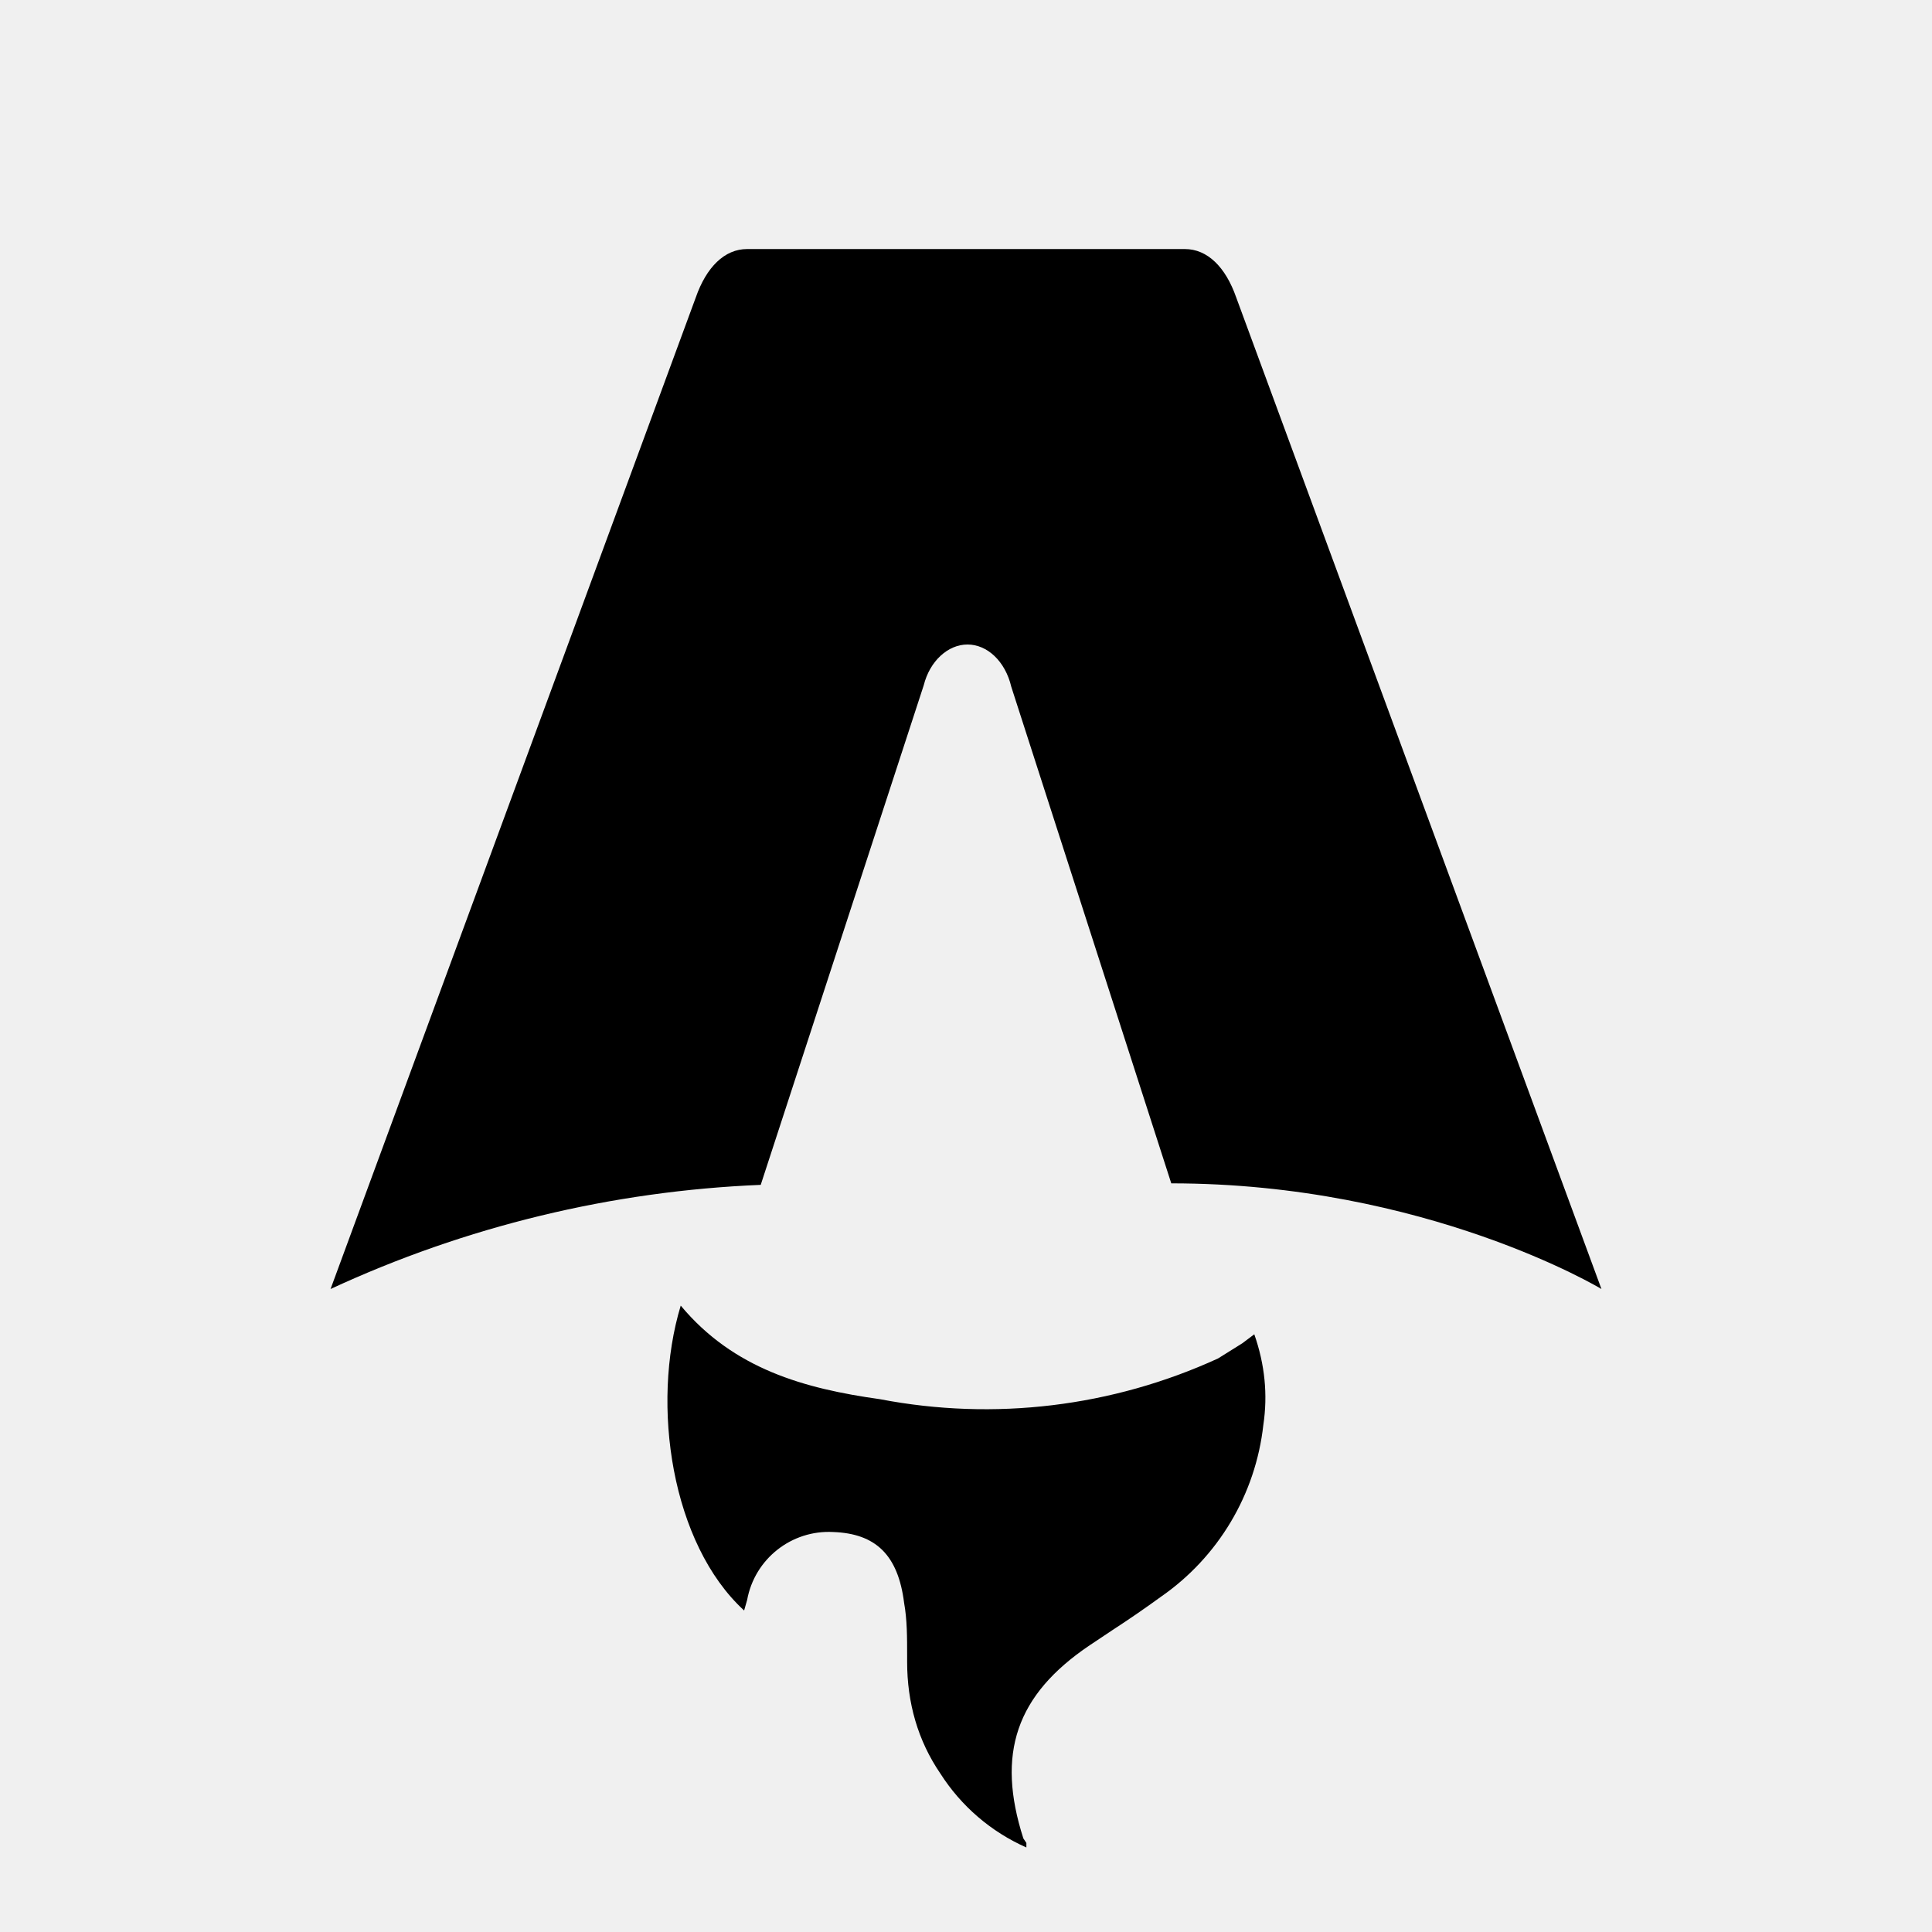
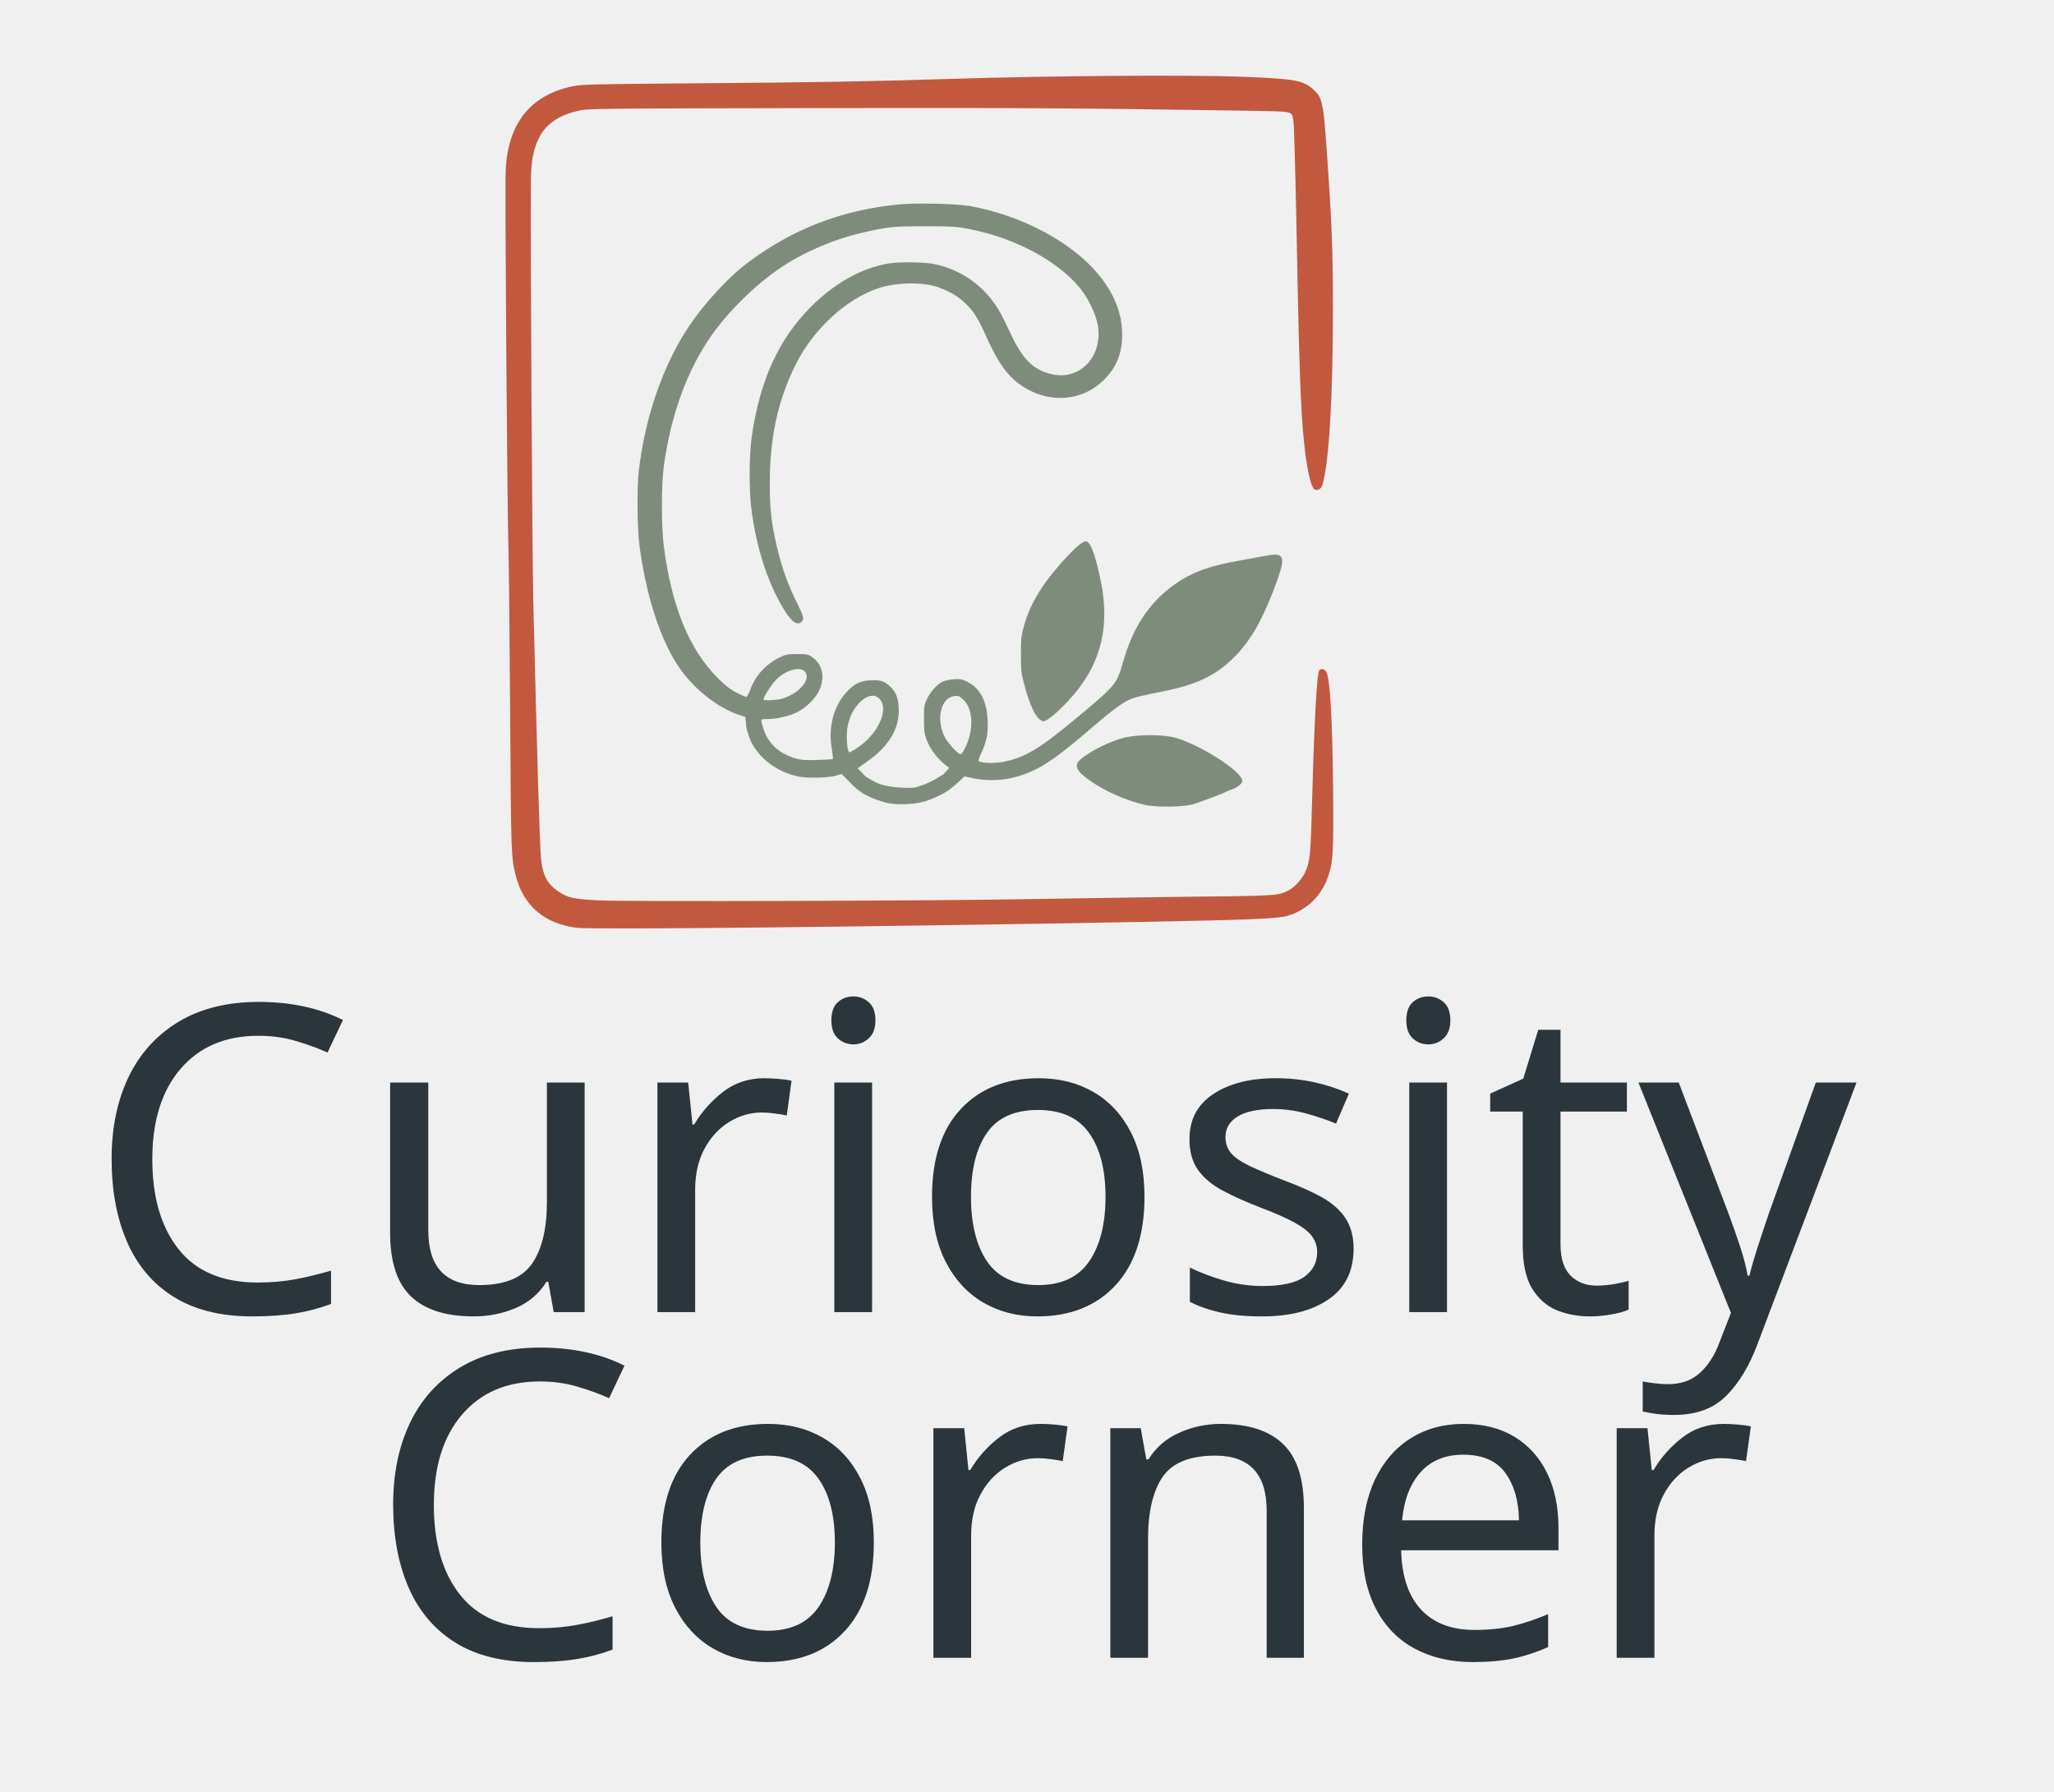
- <svg xmlns="http://www.w3.org/2000/svg" fill="none" viewBox="0 0 128 128">
-   <path d="M50.4 78.5a75.1 75.1 0 0 0-28.5 6.9l24.2-65.7c.7-2 1.9-3.2 3.4-3.2h29c1.5 0 2.7 1.2 3.4 3.2l24.2 65.7s-11.6-7-28.5-7L67 45.5c-.4-1.7-1.6-2.8-2.9-2.8-1.3 0-2.5 1.1-2.9 2.7L50.4 78.5Zm-1.1 28.2Zm-4.2-20.2c-2 6.6-.6 15.8 4.2 20.2a17.5 17.5 0 0 1 .2-.7 5.5 5.5 0 0 1 5.7-4.5c2.8.1 4.3 1.5 4.7 4.7.2 1.1.2 2.3.2 3.5v.4c0 2.7.7 5.2 2.2 7.4a13 13 0 0 0 5.7 4.9v-.3l-.2-.3c-1.8-5.6-.5-9.5 4.4-12.8l1.5-1a73 73 0 0 0 3.2-2.2 16 16 0 0 0 6.8-11.4c.3-2 .1-4-.6-6l-.8.6-1.6 1a37 37 0 0 1-22.4 2.7c-5-.7-9.7-2-13.2-6.2Z" />
+ <svg xmlns="http://www.w3.org/2000/svg" version="1.2" viewBox="69 -96 321 280" width="321" height="280">
  <style>
-         path { fill: #000; }
-         @media (prefers-color-scheme: dark) {
-             path { fill: #FFF; }
-         }
-     </style>
+ 		tspan { white-space:pre } 
+ 		.s0 { fill: #c2593f } 
+ 		.s1 { fill: #7e8d7b } 
+ 		.t2 { font-size: 50px;fill: #2a363b;font-weight: 400;font-family: "RobotoSlab-Regular", "Roboto Slab" } 
+ 	</style>
+   <g id="Layer 1">
+     <path class="s0" d="m159.13 48.99c-5.04-0.62-8.37-3.48-9.55-8.23-0.71-2.85-0.71-3.14-0.86-25.96-0.08-12.28-0.2-23.44-0.25-24.84-0.19-3.94-0.59-57.7-0.43-59.74 0.48-7.08 3.9-11.3 10.31-12.71 1.48-0.33 2.52-0.36 20.06-0.5 17.51-0.12 26.79-0.29 39.16-0.68 15.65-0.5 37.43-0.65 45.52-0.34 8.23 0.33 9.52 0.55 11.06 1.91 1.51 1.34 1.65 1.93 2.19 9.55 0.81 11.53 0.97 15.3 0.97 25.09 0 13.74-0.63 24.06-1.67 27.32-0.21 0.63-0.85 0.91-1.28 0.56-0.54-0.44-1.15-3.32-1.55-7.15-0.56-5.33-0.8-12.18-1.23-35.45-0.16-7.71-0.35-14.41-0.44-14.88-0.31-1.65 0.4-1.5-7.5-1.64-26.49-0.41-35.08-0.46-67.26-0.41-35.41 0.07-35.43 0.07-37.03 0.43-3.17 0.73-5.14 2.14-6.21 4.43-0.87 1.86-1.17 3.63-1.18 7.14-0.07 9.6 0.22 58.26 0.38 64.89 0.59 24.56 1.02 38.85 1.23 40.59 0.31 2.53 1.01 3.82 2.71 4.95 1.47 0.99 2.32 1.18 6.4 1.39 4.4 0.21 53.11 0.07 67.3-0.21 5.21-0.09 15.84-0.24 23.62-0.35 14.93-0.15 15.16-0.17 16.74-0.99 0.96-0.48 2.14-1.77 2.61-2.81 0.82-1.81 0.88-2.66 1.14-12.35 0.32-11.57 0.72-18.8 1.08-19.22 0.28-0.35 0.8-0.28 1.08 0.17 0.61 0.94 0.97 7.14 1.09 18.44 0.09 10.11 0 11.48-0.9 13.91-1.1 2.94-3.46 5.09-6.43 5.87-1.53 0.4-6.21 0.59-21.96 0.89-40.97 0.76-86.43 1.25-88.92 0.93z" />
+     <path class="s1" d="m231.24 16.19c-0.66-0.65-1.51-2.67-2.17-5.21-0.47-1.78-0.52-2.27-0.52-4.69-0.02-2.38 0.05-2.88 0.45-4.41 0.56-2.05 1.49-4.04 2.88-6.13 2.09-3.11 5.92-7.17 6.77-7.17 0.7 0 1.36 1.6 2.21 5.39 1.86 8.21 0.14 14.48-5.58 20.25-1.54 1.56-2.76 2.5-3.23 2.5-0.15 0-0.54-0.23-0.82-0.52z" />
+     <path class="s1" d="m201.92 26.35l-1.39-1.4-0.78 0.24c-1.25 0.38-4.55 0.47-6.06 0.14-3.56-0.75-6.62-3.25-7.63-6.21-0.17-0.51-0.36-1.19-0.41-1.48-0.11-0.57-0.11-0.57 0.55-0.57 0.38 0 0.71-0.08 0.75-0.16 0.03-0.09 0.26-0.23 0.52-0.28 0.43-0.1 0.47-0.07 0.66 0.64 0.67 2.71 2.39 4.43 5.28 5.27 0.8 0.24 1.51 0.28 3.33 0.22 1.27-0.03 2.35-0.1 2.42-0.15 0.05-0.07-0.04-0.84-0.19-1.72-0.56-3.25 0.34-6.6 2.32-8.72 1.18-1.27 2.09-1.74 3.51-1.84 1.63-0.1 2.26 0.04 3.11 0.76 1.05 0.93 1.45 1.79 1.54 3.49q0.28 4.8-5 8.48l-1.42 1.01 0.8 0.8c0.44 0.45 0.8 0.88 0.8 0.97 0 0.1-0.28 0.37-0.61 0.61-0.33 0.25-0.61 0.63-0.64 0.87-0.06 0.4-0.16 0.33-1.46-0.96zm0.94-5.4c2.65-1.7 4.46-4.64 4.11-6.7-0.14-0.82-0.83-1.53-1.51-1.53-1.65 0-3.44 2.1-3.98 4.69-0.29 1.42-0.1 4.17 0.3 4.17 0.05 0 0.53-0.28 1.08-0.63z" />
+     <path class="s1" d="m247.79 29.75c-2.85-0.67-6.03-2.08-8.39-3.71-2.15-1.5-2.61-2.38-1.63-3.28 1.34-1.25 4.6-2.9 6.91-3.48 2.21-0.53 5.99-0.53 7.97 0 3.96 1.1 10.51 5.32 10.51 6.76 0 0.42-0.89 1.1-1.74 1.36-0.24 0.07-0.59 0.21-0.78 0.33-0.42 0.24-3.77 1.51-5.12 1.94-1.5 0.46-5.93 0.51-7.73 0.09z" />
+     <path class="s1" d="m216.81 26.93c-0.58-1.43-0.56-1.76 0.01-2.35 0.32-0.31 0.52-0.59 0.47-0.62-1.58-1.1-2.88-2.73-3.52-4.45-0.3-0.8-0.37-1.36-0.37-3.14 0-2.05 0.04-2.23 0.5-3.2 0.56-1.13 1.51-2.19 2.4-2.64 0.31-0.16 1.09-0.33 1.74-0.38 1.02-0.07 1.3-0.02 2.13 0.4 1.96 0.95 3.04 2.97 3.18 5.99 0.09 2.09-0.15 3.35-1.02 5.19-0.37 0.79-0.46 1.17-0.31 1.25 0.48 0.3 2.57 0.33 3.85 0.07 3.42-0.71 5.65-2.06 11.93-7.31 5.51-4.6 5.75-4.9 6.69-8.2 1.48-5.31 3.96-9.15 7.64-11.89 2.69-2 5.33-3.06 9.57-3.86 1.34-0.24 3.23-0.59 4.24-0.78 2.2-0.42 2.85-0.44 3.19-0.07 0.54 0.52 0.25 1.8-1.23 5.63-1.87 4.82-3.72 7.9-6.2 10.31-2.8 2.73-5.75 4.12-10.84 5.14-3.07 0.61-4.12 0.85-4.84 1.11-1.38 0.49-2.96 1.63-6.83 4.97-5.75 4.93-8.09 6.42-11.72 7.39-1.91 0.51-4.45 0.56-6.43 0.12l-1.32-0.28-0.73 0.7c-0.81 0.76-1.66 1.44-1.84 1.44-0.07 0-0.21-0.26-0.34-0.56zm3.02-6.06c1.39-2.74 1.27-6.13-0.28-7.53-0.66-0.59-0.8-0.65-1.44-0.56-2.01 0.28-2.83 3.41-1.58 6.17 0.5 1.13 2.34 3.11 2.69 2.9 0.1-0.07 0.38-0.51 0.61-0.98z" />
+     <path class="s1" d="m185.81 18.31c-0.06-0.1-0.16-0.66-0.21-1.23l-0.12-1.04-0.89-0.29c-3.56-1.17-7.43-4.3-9.74-7.87-2.81-4.36-4.93-11.06-5.92-18.71-0.35-2.7-0.4-9.06-0.1-11.61 1.04-8.67 3.87-16.71 8.02-22.84 2.31-3.39 6.01-7.4 8.81-9.52 7.12-5.4 14.98-8.44 23.93-9.26 2.79-0.26 9.08-0.1 11.08 0.27 5.31 1.01 10.21 2.97 14.55 5.86 5.62 3.77 8.92 8.63 9.13 13.52 0.16 3.29-0.71 5.64-2.81 7.76-3.82 3.83-9.93 3.77-14.22-0.14-1.36-1.23-2.71-3.33-4.01-6.23-1.46-3.24-2.02-4.16-3.32-5.46-1.15-1.16-2.49-1.96-4.46-2.66-2.36-0.83-6.52-0.74-9.3 0.19-5 1.71-10 6.29-12.76 11.69-2.87 5.61-4.17 11.52-4.17 18.9 0 4.1 0.31 6.61 1.27 10.42 0.78 3.12 1.58 5.31 2.97 8.12 1.09 2.23 1.18 2.56 0.74 2.97-0.71 0.73-1.66-0.01-3.02-2.32-2.36-4.05-4.01-9.17-4.79-14.95-0.45-3.23-0.42-8.88 0.07-12.05 1.34-8.69 4.22-14.89 9.22-19.91 3.72-3.7 7.8-5.99 12.07-6.74 1.58-0.29 5.63-0.24 7.19 0.09 3.89 0.8 7.19 2.99 9.48 6.27 0.73 1.06 0.99 1.55 2.59 4.91 1.89 3.98 3.73 5.63 6.79 6.12 4.32 0.65 7.62-3.32 6.63-8.03-0.36-1.72-1.58-4.15-2.83-5.65-3.54-4.2-10.09-7.69-17.04-9.06-2.22-0.44-2.69-0.47-7.07-0.47-5.05-0.02-5.88 0.09-10.26 1.11-3.66 0.87-8.11 2.71-11.27 4.69-4.71 2.94-9.6 7.75-12.57 12.33-3.41 5.28-5.73 11.97-6.73 19.36-0.4 3.04-0.4 9.36 0 12.51 1.22 9.41 3.98 16.15 8.43 20.6 1.27 1.25 1.98 1.8 2.95 2.29 0.69 0.35 1.38 0.65 1.5 0.65 0.12 0 0.38-0.47 0.59-1.03 0.81-2.24 2.41-4.02 4.53-5.09 1.04-0.52 1.27-0.57 2.82-0.57 1.57 0 1.72 0.03 2.43 0.52 1.59 1.11 1.99 3.24 0.99 5.26-0.61 1.22-2.02 2.61-3.32 3.27-1.2 0.61-3.28 1.11-4.62 1.11-1.06 0-1.11 0.02-1.02 0.36q0.11 0.39-0.24 0.46c-0.2 0.05-0.32 0.19-0.28 0.29q0.08 0.18-0.82 0.15c-0.49-0.01-0.8 0.02-0.71 0.09 0.21 0.14 0.22 0.47 0.07 0.65-0.07 0.05-0.18 0.03-0.23-0.06zm5.58-5.17c2.7-0.88 4.46-3.13 3.35-4.24-0.82-0.81-3.03-0.15-4.48 1.36-0.7 0.71-1.95 2.68-1.95 3.06 0 0.22 2.28 0.09 3.08-0.18z" />
+     <path class="s1" d="m207.76 29.5c-1.27-0.27-3.01-0.96-3.98-1.57-0.73-0.47-1.37-1.15-1.09-1.15 0.12 0 0.21-0.1 0.21-0.21 0-0.12 0.28-0.41 0.59-0.65 0.33-0.25 0.55-0.49 0.5-0.56-0.14-0.24 0.09-0.15 0.94 0.38 1.44 0.89 2.72 1.24 4.91 1.34 1.88 0.09 2.09 0.07 3.39-0.4 0.76-0.28 1.87-0.82 2.48-1.23 0.68-0.45 1.11-0.64 1.17-0.52 0.03 0.12 0.1 0.42 0.15 0.68 0.06 0.26 0.23 0.57 0.37 0.71 0.14 0.13 0.19 0.31 0.12 0.36-0.06 0.07-0.02 0.19 0.1 0.26 0.44 0.27-2.01 1.64-4.05 2.28-1.54 0.48-4.23 0.61-5.81 0.28z" />
+     <g id="Curiosity Corner">
+       <text id="Curiosity" style="transform: matrix(1.339,0,0,1.339,82.362,109.048)">
+         <tspan x="0" y="0" class="t2">Curiosity
+ </tspan>
+       </text>
+       <text id="Corner" style="transform: matrix(1.339,0,0,1.339,126.362,163.066)">
+         <tspan x="0" y="0" class="t2">Corner
+ </tspan>
+       </text>
+     </g>
+   </g>
</svg>
